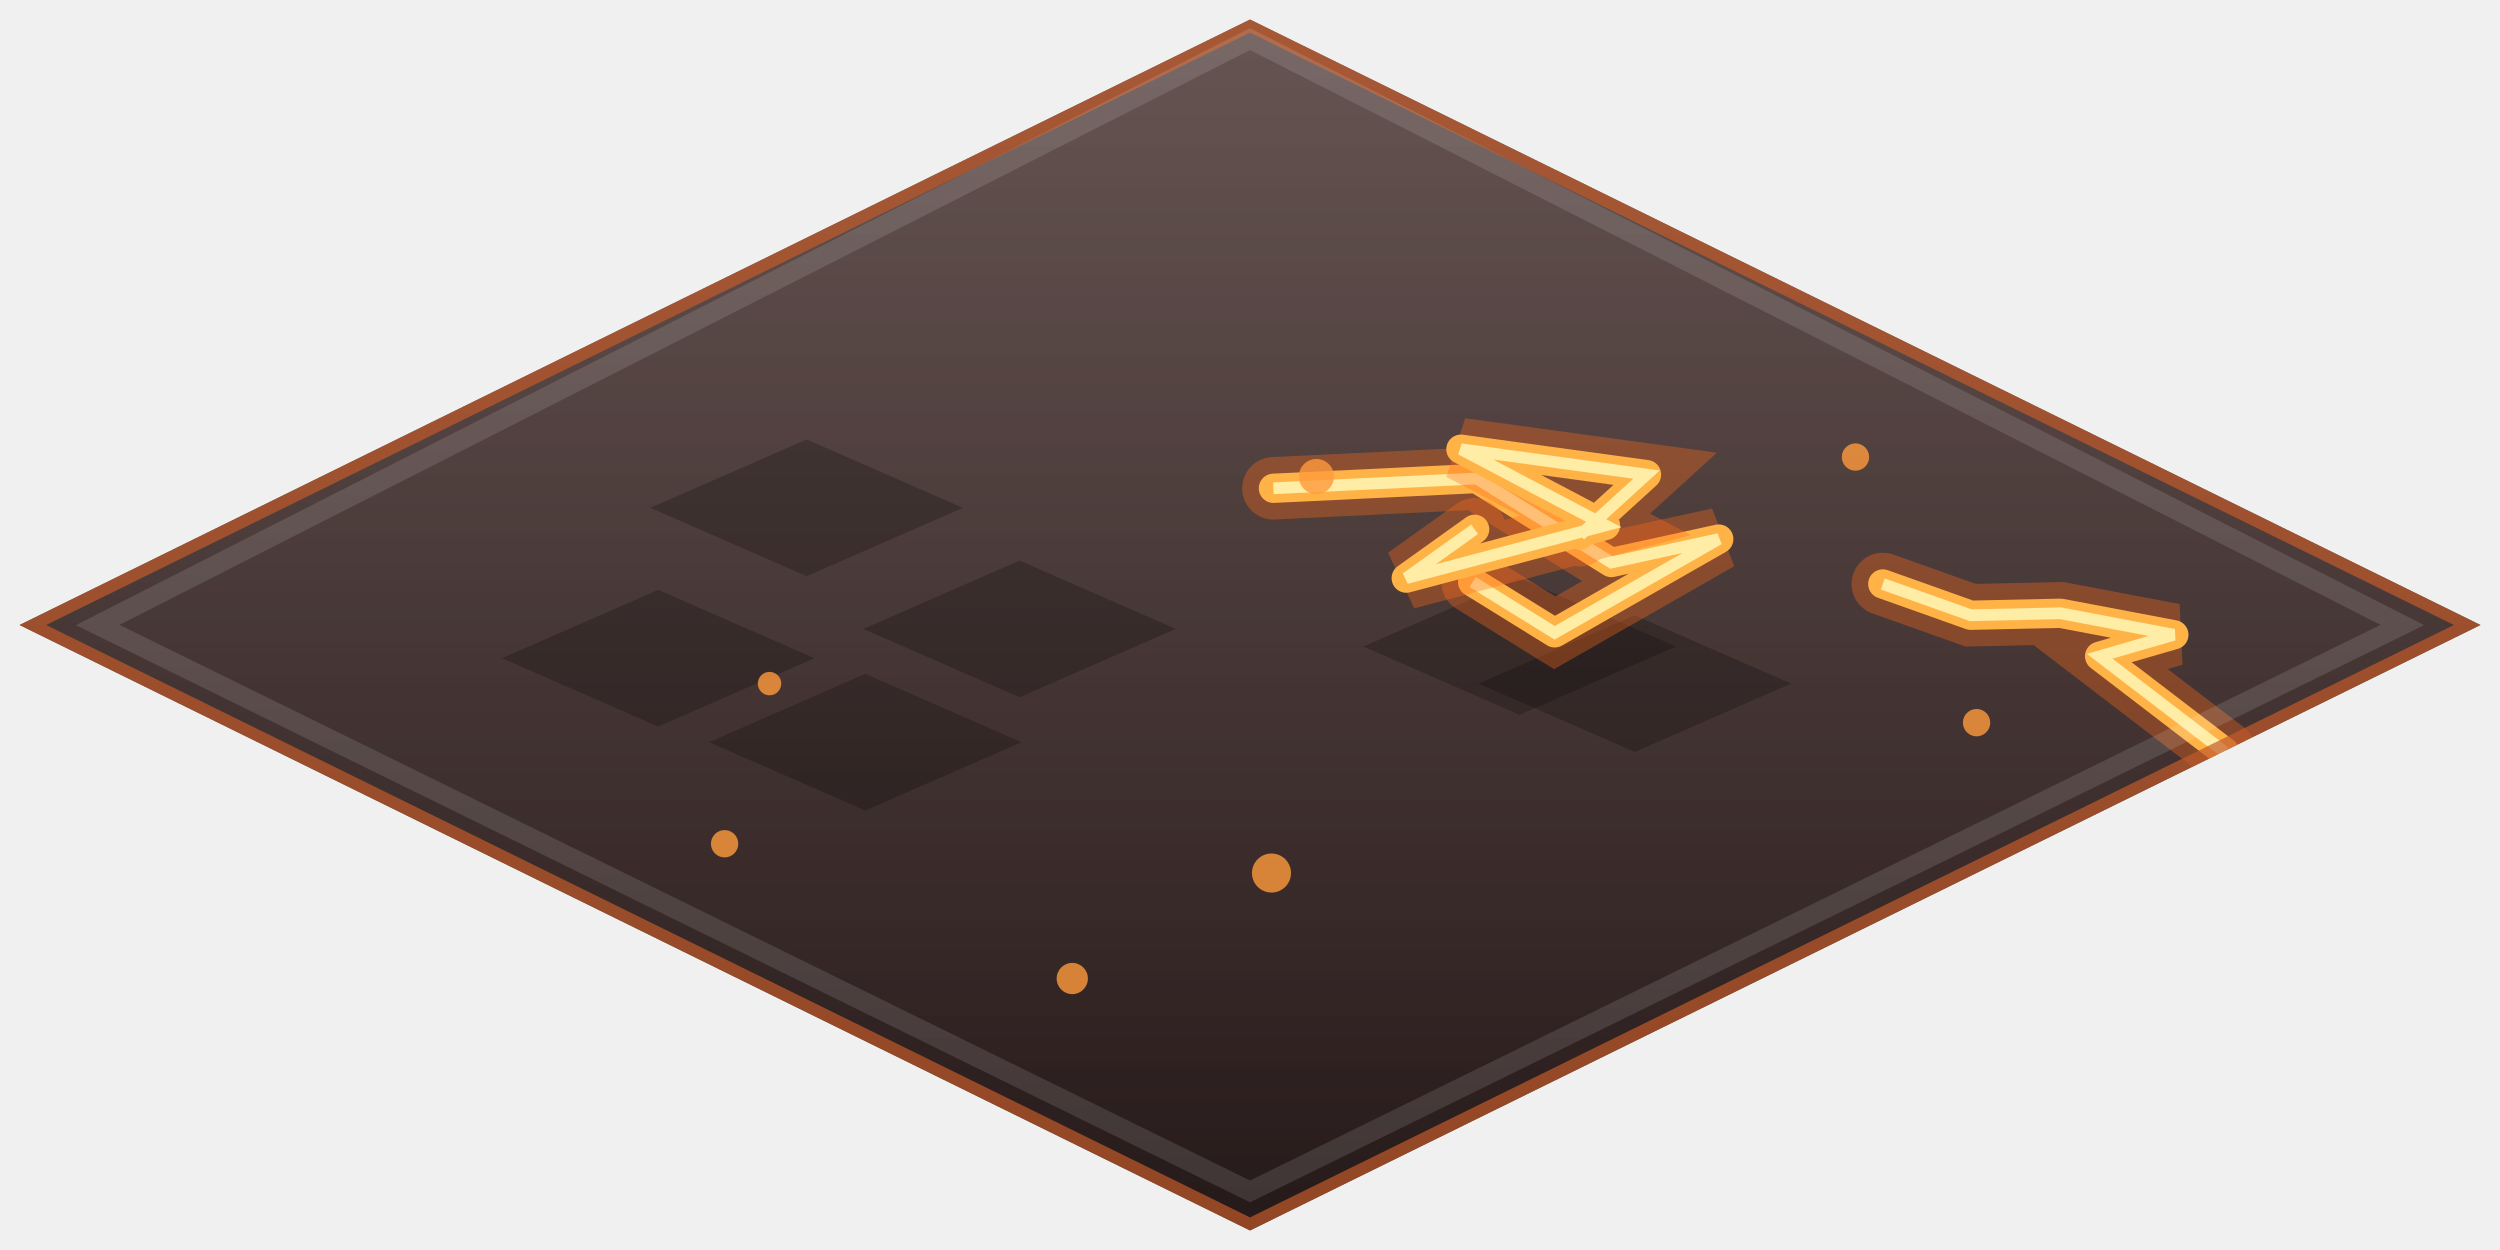
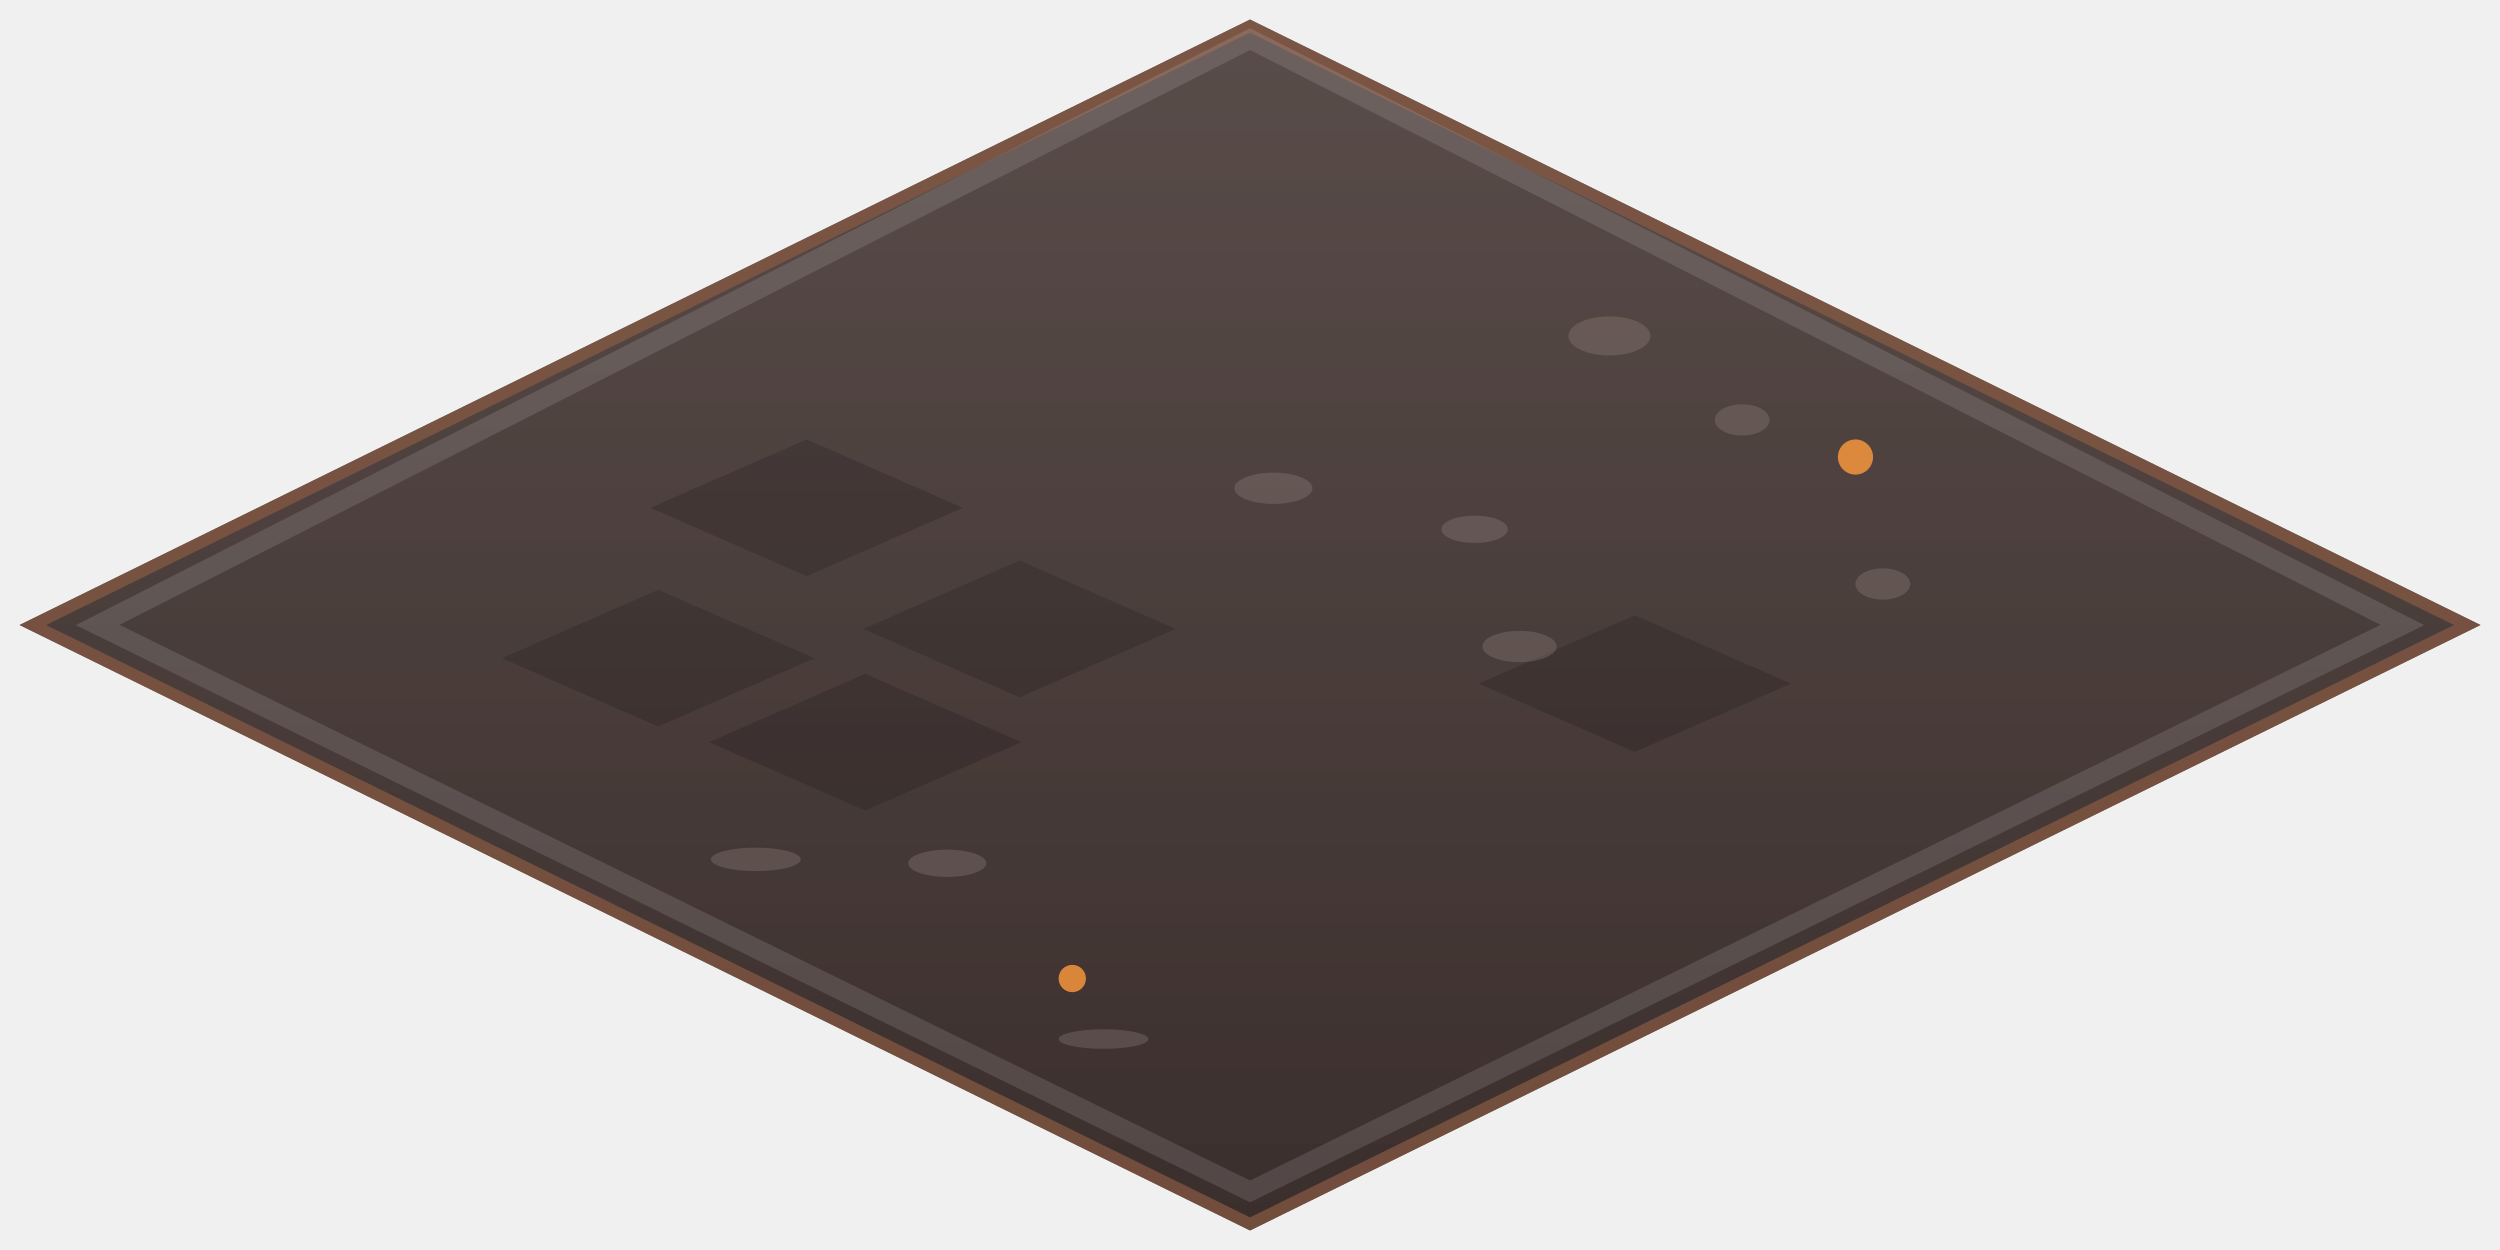
<svg xmlns="http://www.w3.org/2000/svg" width="128" height="64" viewBox="0 0 128 64">
  <defs>
    <clipPath id="d">
      <path d="M64 1 127 32 64 63 1 32Z" />
    </clipPath>
    <linearGradient id="g" x1="0" y1="0" x2="0" y2="1">
-       <stop stop-color="#4a3532" />
-       <stop offset="1" stop-color="#241818" />
+       <stop stop-color="#4b3d3a" />
+       <stop offset="1" stop-color="#3a2e2c" />
    </linearGradient>
    <linearGradient id="lit" x1="0" y1="0" x2="0" y2="1">
-       <stop stop-color="#ffffff" stop-opacity=".16" />
+       <stop stop-color="#ffffff" stop-opacity=".08" />
      <stop offset="1" stop-color="#ffffff" stop-opacity="0" />
    </linearGradient>
    <radialGradient id="gl" cx="0.5" cy="0.5" r="0.5">
      <stop stop-color="#ff7a2a" stop-opacity=".35" />
      <stop offset="1" stop-color="#ff7a2a" stop-opacity="0" />
    </radialGradient>
  </defs>
  <g clip-path="url(#d)">
    <rect width="128" height="64" fill="url(#g)" />
    <path d="M0 32 64 1 128 32 64 63Z" fill="url(#lit)" />
-     <path d="M33.3 26.0 l8 -3.5 8 3.5 -8 3.5Z" fill="#000" opacity=".22" />
-     <path d="M25.7 33.7 l8 -3.5 8 3.5 -8 3.5Z" fill="#000" opacity=".22" />
-     <path d="M36.3 38.0 l8 -3.5 8 3.5 -8 3.5Z" fill="#000" opacity=".22" />
-     <path d="M44.2 32.2 l8 -3.5 8 3.5 -8 3.5Z" fill="#000" opacity=".22" />
-     <path d="M75.7 35.0 l8 -3.5 8 3.5 -8 3.5Z" fill="#000" opacity=".22" />
-     <path d="M69.8 33.1 l8 -3.5 8 3.5 -8 3.5Z" fill="#000" opacity=".22" />
-     <path d="M65.2 25.0 L75.6 24.5 L82.5 28.8 L88.0 27.6 L79.6 32.4 L75.4 29.8" stroke="#ff6a1a" stroke-width="3.2" fill="none" opacity=".35" stroke-linecap="round" />
-     <path d="M65.2 25.0 L75.6 24.5 L82.5 28.8 L88.0 27.6 L79.6 32.4 L75.4 29.8" stroke="#ffb347" stroke-width="1.5" fill="none" stroke-linecap="round" stroke-linejoin="round" />
-     <path d="M65.2 25.0 L75.6 24.5 L82.5 28.8 L88.0 27.6 L79.6 32.4 L75.4 29.8" stroke="#fff3b0" stroke-width=".6" fill="none" opacity=".9" />
-     <path d="M75.5 27.1 L72.0 29.6 L82.2 26.9 L74.8 23.0 L84.3 24.3 L80.9 27.4" stroke="#ff6a1a" stroke-width="3.2" fill="none" opacity=".35" stroke-linecap="round" />
-     <path d="M75.5 27.1 L72.0 29.6 L82.2 26.9 L74.8 23.0 L84.3 24.3 L80.9 27.4" stroke="#ffb347" stroke-width="1.5" fill="none" stroke-linecap="round" stroke-linejoin="round" />
-     <path d="M75.5 27.1 L72.0 29.6 L82.2 26.9 L74.8 23.0 L84.3 24.3 L80.9 27.4" stroke="#fff3b0" stroke-width=".6" fill="none" opacity=".9" />
-     <path d="M96.4 29.9 L100.9 31.5 L105.5 31.4 L111.3 32.5 L107.5 33.6 L113.9 38.5" stroke="#ff6a1a" stroke-width="3.2" fill="none" opacity=".35" stroke-linecap="round" />
-     <path d="M96.4 29.9 L100.9 31.5 L105.5 31.4 L111.3 32.5 L107.5 33.6 L113.9 38.5" stroke="#ffb347" stroke-width="1.5" fill="none" stroke-linecap="round" stroke-linejoin="round" />
-     <path d="M96.4 29.9 L100.9 31.5 L105.5 31.4 L111.3 32.5 L107.5 33.6 L113.9 38.5" stroke="#fff3b0" stroke-width=".6" fill="none" opacity=".9" />
-     <circle cx="67.4" cy="24.4" r="0.9" fill="#ff9a3c" opacity=".8" />
-     <circle cx="39.4" cy="35.0" r="0.6" fill="#ff9a3c" opacity=".8" />
-     <circle cx="54.9" cy="50.1" r="0.8" fill="#ff9a3c" opacity=".8" />
-     <circle cx="95.0" cy="23.4" r="0.7" fill="#ff9a3c" opacity=".8" />
-     <circle cx="37.1" cy="43.2" r="0.7" fill="#ff9a3c" opacity=".8" />
-     <circle cx="101.2" cy="37.0" r="0.7" fill="#ff9a3c" opacity=".8" />
-     <circle cx="65.1" cy="44.7" r="1.0" fill="#ff9a3c" opacity=".8" />
-     <path d="M64 1 127 32 64 63 1 32Z" fill="none" stroke="#c25a2a" stroke-opacity=".7" stroke-width="1.2" />
+     <path d="M33.3 26.0 l8 -3.5 8 3.5 -8 3.5Z" fill="#000" opacity=".15" />
+     <path d="M25.7 33.7 l8 -3.5 8 3.5 -8 3.5Z" fill="#000" opacity=".15" />
+     <path d="M36.3 38.0 l8 -3.5 8 3.5 -8 3.5Z" fill="#000" opacity=".15" />
+     <path d="M44.2 32.2 l8 -3.5 8 3.5 -8 3.5Z" fill="#000" opacity=".15" />
+     <path d="M75.7 35.0 l8 -3.5 8 3.5 -8 3.5Z" fill="#000" opacity=".15" />
+     <ellipse cx="77.8" cy="33.1" rx="1.9" ry="0.8" fill="#9a8a82" opacity=".30" />
+     <ellipse cx="48.5" cy="44.2" rx="2.0" ry="0.7" fill="#9a8a82" opacity=".30" />
+     <ellipse cx="65.2" cy="25.0" rx="2.0" ry="0.8" fill="#9a8a82" opacity=".30" />
+     <ellipse cx="89.2" cy="21.5" rx="1.4" ry="0.8" fill="#9a8a82" opacity=".30" />
+     <ellipse cx="82.4" cy="17.2" rx="2.1" ry="1.0" fill="#9a8a82" opacity=".30" />
+     <ellipse cx="75.5" cy="27.1" rx="1.7" ry="0.7" fill="#9a8a82" opacity=".30" />
+     <ellipse cx="38.7" cy="44.0" rx="2.3" ry="0.6" fill="#9a8a82" opacity=".30" />
+     <ellipse cx="56.5" cy="53.2" rx="2.3" ry="0.5" fill="#9a8a82" opacity=".30" />
+     <ellipse cx="96.4" cy="29.9" rx="1.4" ry="0.8" fill="#9a8a82" opacity=".30" />
+     <circle cx="54.9" cy="50.1" r="0.7" fill="#ff9a3c" opacity=".8" />
+     <circle cx="95.0" cy="23.4" r="0.9" fill="#ff9a3c" opacity=".8" />
+     <path d="M64 1 127 32 64 63 1 32Z" fill="none" stroke="#8a5a44" stroke-opacity=".7" stroke-width="1.2" />
    <path d="M64 2 123 32 64 61 5 32Z" fill="none" stroke="#ffffff" stroke-opacity=".12" />
  </g>
</svg>
